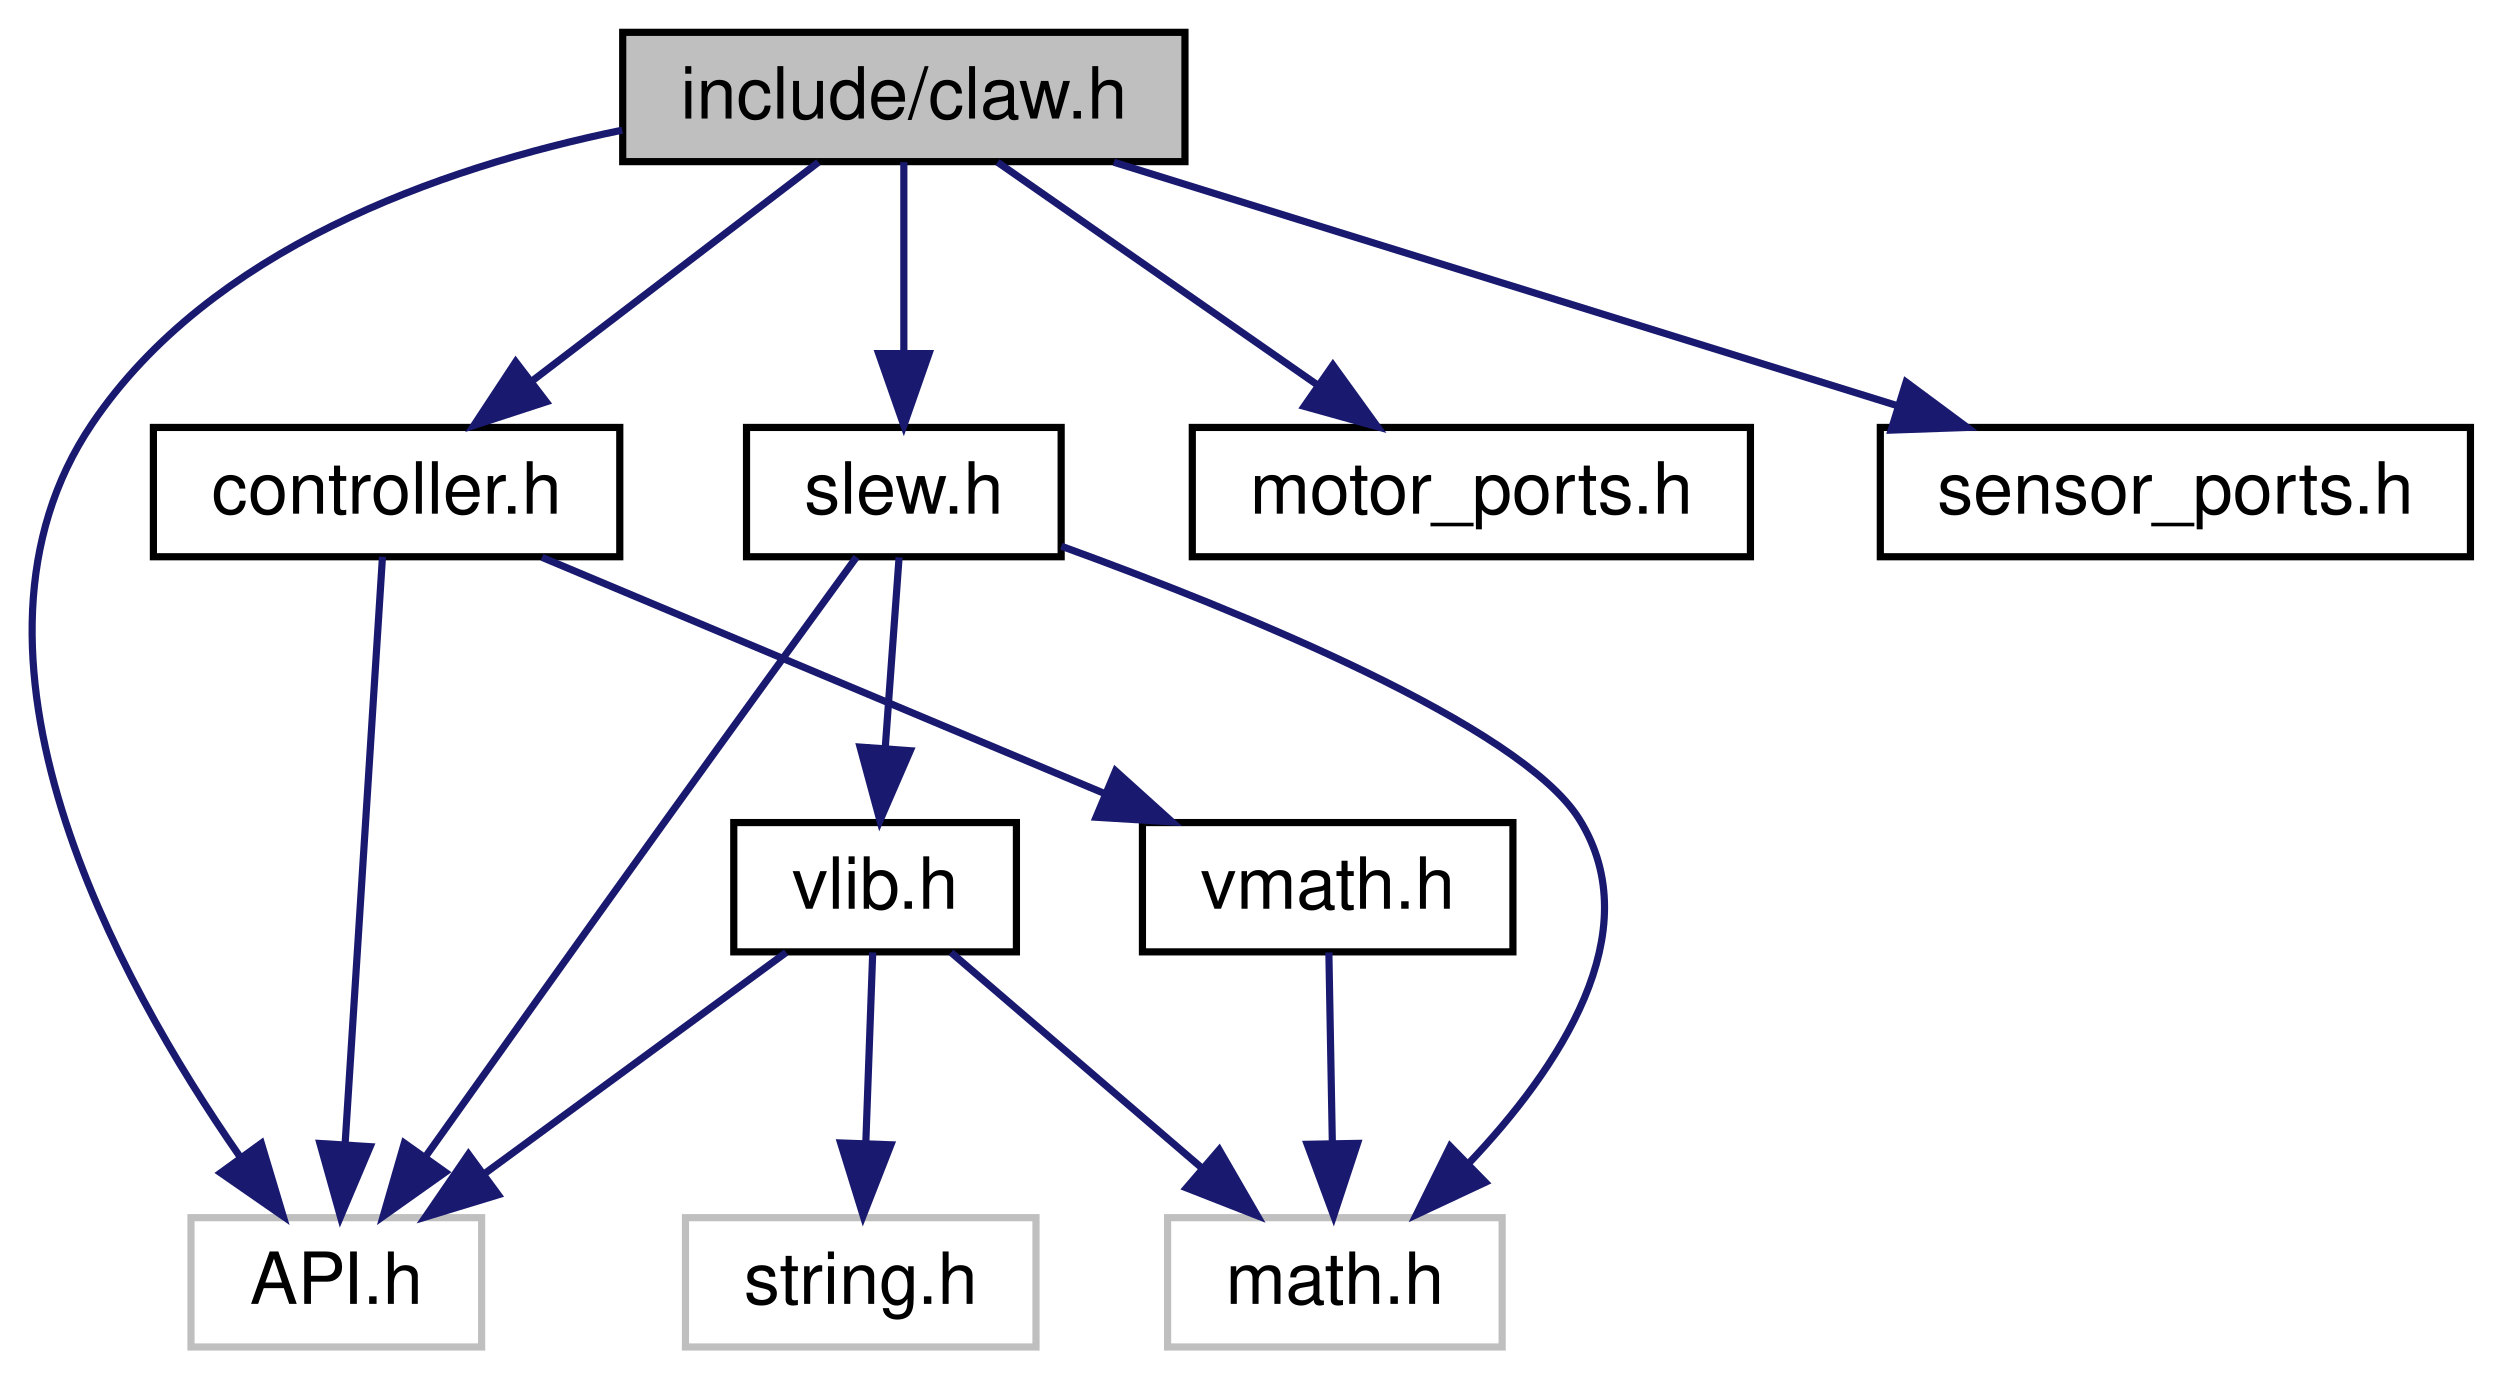
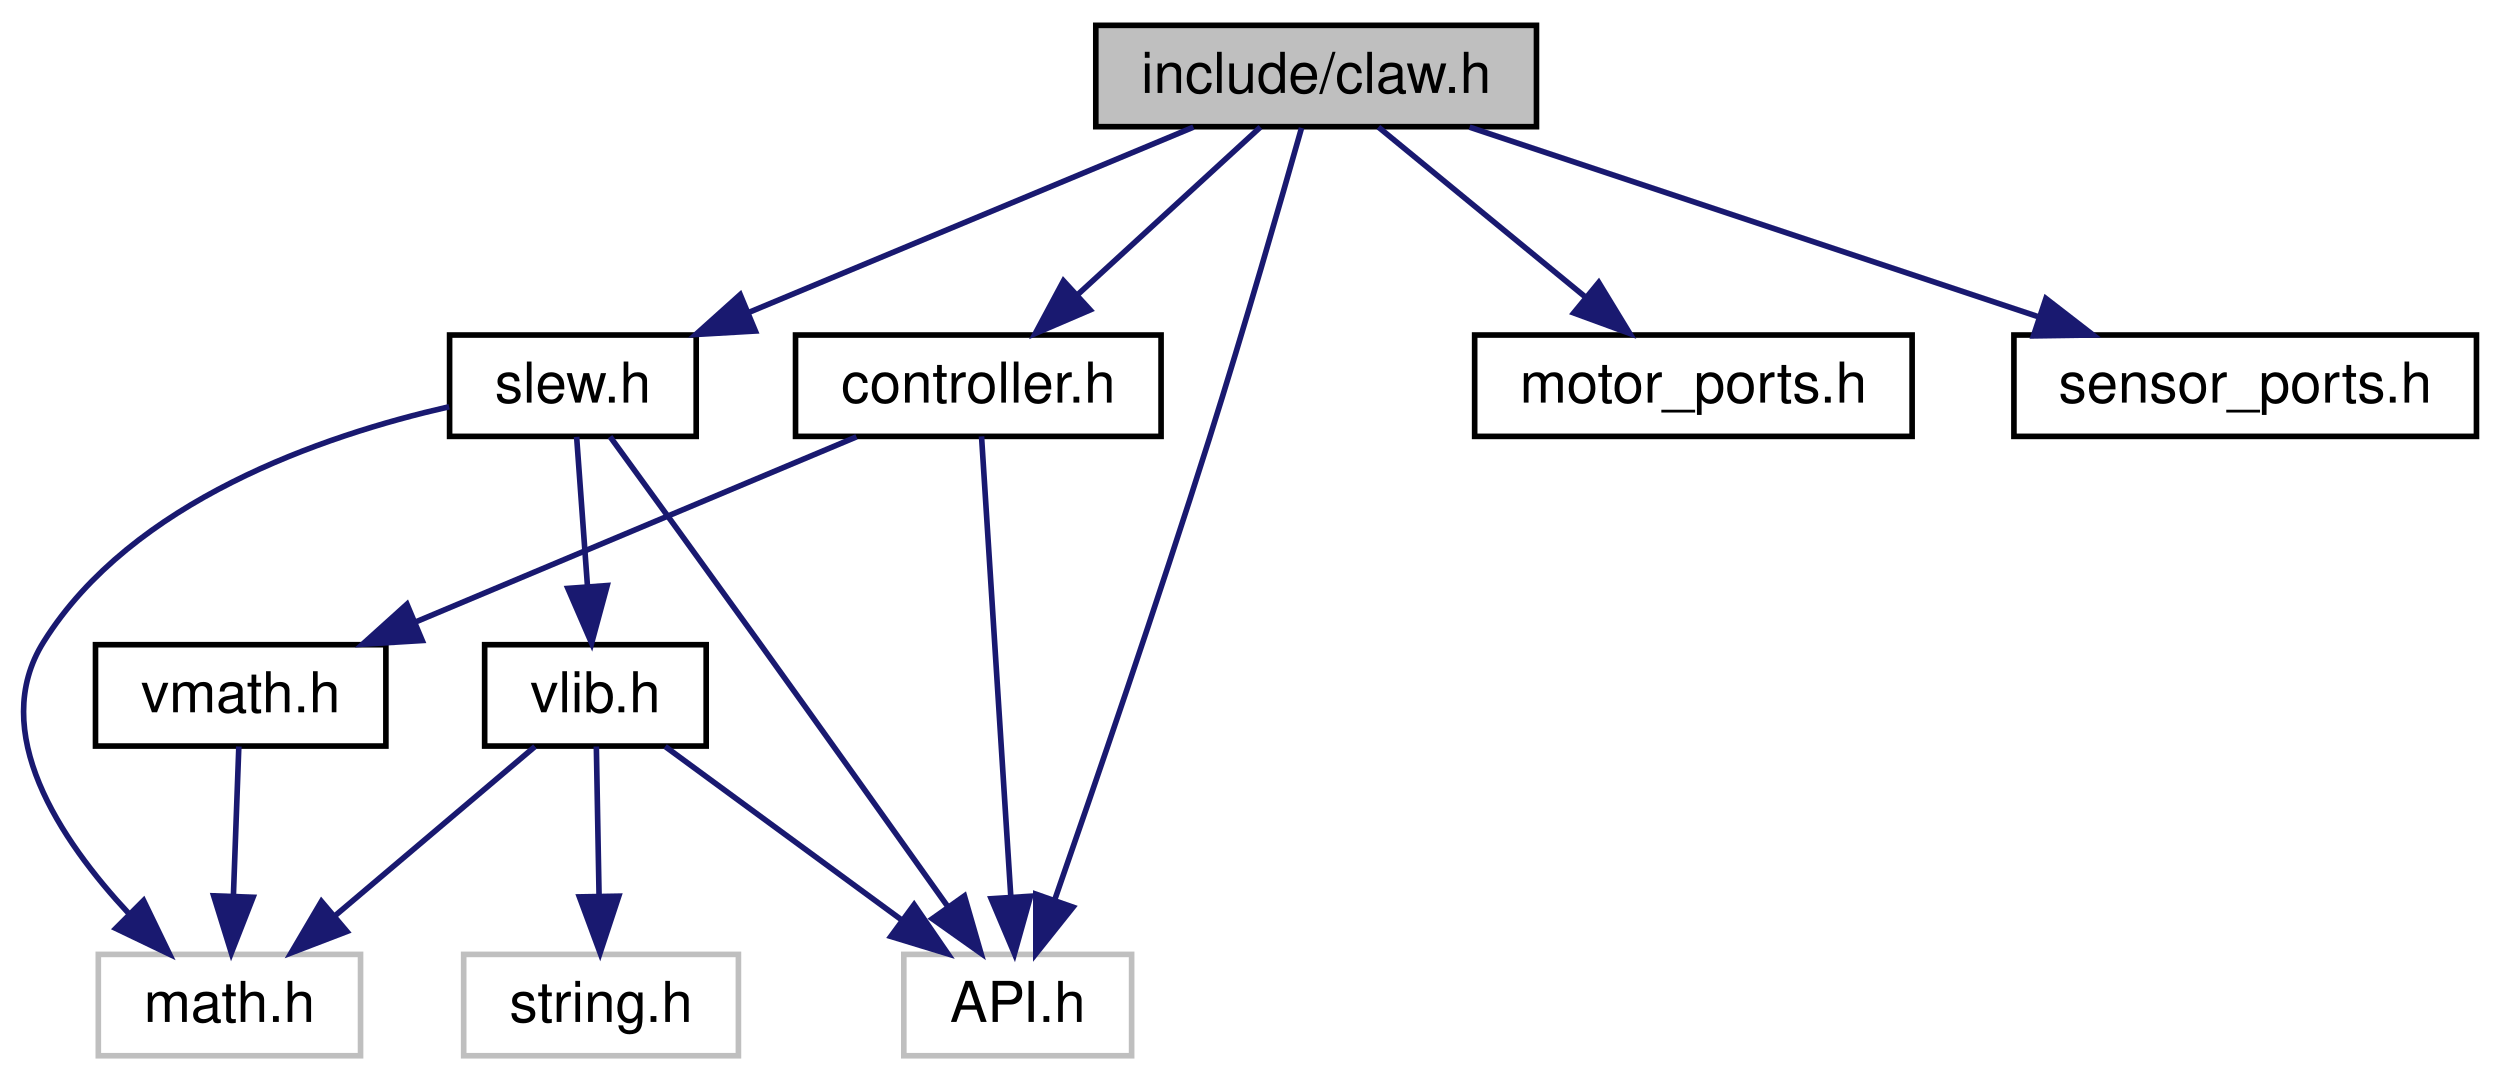
- <svg xmlns="http://www.w3.org/2000/svg" xmlns:xlink="http://www.w3.org/1999/xlink" width="348pt" height="192pt" viewBox="0.00 0.00 347.77 192.00">
+ <svg xmlns="http://www.w3.org/2000/svg" xmlns:xlink="http://www.w3.org/1999/xlink" width="444pt" height="192pt" viewBox="0.00 0.00 443.64 192.00">
  <g id="graph0" class="graph" transform="scale(1 1) rotate(0) translate(4 188)">
    <g id="node1" class="node">
-       <polygon fill="#bfbfbf" stroke="#000000" points="82.566,-165.5 82.566,-183.5 160.832,-183.5 160.832,-165.5 82.566,-165.5" />
-       <text text-anchor="middle" x="121.699" y="-171.5" font-family="Helvetica,sans-Serif" font-size="10.00" fill="#000000">include/claw.h</text>
+       <polygon fill="#bfbfbf" stroke="#000000" points="190.433,-165.5 190.433,-183.5 268.699,-183.5 268.699,-165.5 190.433,-165.5" />
+       <text text-anchor="middle" x="229.566" y="-171.5" font-family="Helvetica,sans-Serif" font-size="10.00" fill="#000000">include/claw.h</text>
    </g>
    <g id="node2" class="node">
      <g id="a_node2">
-         <a xlink:href="slew_8h.html" target="_top" xlink:title="Contains the slew rate controller wrapper for the motors. ">
-           <polygon fill="none" stroke="#000000" points="99.8,-110.5 99.8,-128.5 143.598,-128.5 143.598,-110.5 99.8,-110.5" />
-           <text text-anchor="middle" x="121.699" y="-116.5" font-family="Helvetica,sans-Serif" font-size="10.00" fill="#000000">slew.h</text>
+         <a xlink:href="controller_8h.html" target="_top" xlink:title="controller definitions, macros and functions to assist with usig the vex controllers. ">
+           <polygon fill="none" stroke="#000000" points="137.106,-110.5 137.106,-128.5 202.027,-128.5 202.027,-110.5 137.106,-110.5" />
+           <text text-anchor="middle" x="169.566" y="-116.5" font-family="Helvetica,sans-Serif" font-size="10.00" fill="#000000">controller.h</text>
        </a>
      </g>
    </g>
    <g id="edge1" class="edge">
-       <path fill="none" stroke="#191970" d="M121.699,-165.418C121.699,-158.216 121.699,-147.896 121.699,-138.863" />
-       <polygon fill="#191970" stroke="#191970" points="125.199,-138.779 121.699,-128.78 118.199,-138.78 125.199,-138.779" />
+       <path fill="none" stroke="#191970" d="M219.658,-165.418C210.852,-157.346 197.772,-145.356 187.186,-135.652" />
+       <polygon fill="#191970" stroke="#191970" points="189.426,-132.957 179.689,-128.78 184.696,-138.117 189.426,-132.957" />
    </g>
-     <g id="node3" class="node">
-       <polygon fill="none" stroke="#bfbfbf" points="22.47,-.5 22.47,-18.5 62.928,-18.5 62.928,-.5 22.47,-.5" />
-       <text text-anchor="middle" x="42.699" y="-6.5" font-family="Helvetica,sans-Serif" font-size="10.00" fill="#000000">API.h</text>
+     <g id="node5" class="node">
+       <polygon fill="none" stroke="#bfbfbf" points="156.337,-.5 156.337,-18.5 196.795,-18.5 196.795,-.5 156.337,-.5" />
+       <text text-anchor="middle" x="176.566" y="-6.5" font-family="Helvetica,sans-Serif" font-size="10.00" fill="#000000">API.h</text>
    </g>
-     <g id="edge8" class="edge">
-       <path fill="none" stroke="#191970" d="M82.496,-169.884C56.822,-164.6 25.092,-153.274 8.699,-129 -12.818,-97.141 12.106,-51.72 29.235,-27.064" />
-       <polygon fill="#191970" stroke="#191970" points="32.263,-28.851 35.305,-18.702 26.598,-24.739 32.263,-28.851" />
+     <g id="edge14" class="edge">
+       <path fill="none" stroke="#191970" d="M226.975,-165.279C223.419,-152.73 216.762,-129.589 210.566,-110 201.478,-81.269 190.121,-48.216 183.105,-28.099" />
+       <polygon fill="#191970" stroke="#191970" points="186.39,-26.888 179.782,-18.606 179.783,-29.201 186.39,-26.888" />
+     </g>
+     <g id="node6" class="node">
+       <g id="a_node6">
+         <a xlink:href="motor__ports_8h.html" target="_top" xlink:title="The motor port definitionsMacros for the different motors ports. ">
+           <polygon fill="none" stroke="#000000" points="257.719,-110.5 257.719,-128.5 335.413,-128.5 335.413,-110.5 257.719,-110.5" />
+           <text text-anchor="middle" x="296.566" y="-116.5" font-family="Helvetica,sans-Serif" font-size="10.00" fill="#000000">motor_ports.h</text>
+         </a>
+       </g>
+     </g>
+     <g id="edge5" class="edge">
+       <path fill="none" stroke="#191970" d="M240.63,-165.418C250.559,-157.267 265.356,-145.12 277.237,-135.367" />
+       <polygon fill="#191970" stroke="#191970" points="279.753,-137.83 285.262,-128.78 275.312,-132.419 279.753,-137.83" />
    </g>
    <g id="node7" class="node">
      <g id="a_node7">
-         <a xlink:href="controller_8h.html" target="_top" xlink:title="controller definitions, macros and functions to assist with usig the vex controllers. ">
-           <polygon fill="none" stroke="#000000" points="17.238,-110.5 17.238,-128.5 82.159,-128.5 82.159,-110.5 17.238,-110.5" />
-           <text text-anchor="middle" x="49.699" y="-116.5" font-family="Helvetica,sans-Serif" font-size="10.00" fill="#000000">controller.h</text>
+         <a xlink:href="sensor__ports_8h.html" target="_top" xlink:title="sensor_ports.h">
+           <polygon fill="none" stroke="#000000" points="353.492,-110.5 353.492,-128.5 435.64,-128.5 435.64,-110.5 353.492,-110.5" />
+           <text text-anchor="middle" x="394.566" y="-116.5" font-family="Helvetica,sans-Serif" font-size="10.00" fill="#000000">sensor_ports.h</text>
        </a>
      </g>
    </g>
+     <g id="edge6" class="edge">
+       <path fill="none" stroke="#191970" d="M256.812,-165.418C284.362,-156.235 327.124,-141.981 357.693,-131.791" />
+       <polygon fill="#191970" stroke="#191970" points="359.173,-134.987 367.553,-128.504 356.96,-128.346 359.173,-134.987" />
+     </g>
+     <g id="node8" class="node">
+       <g id="a_node8">
+         <a xlink:href="slew_8h.html" target="_top" xlink:title="Contains the slew rate controller wrapper for the motors. ">
+           <polygon fill="none" stroke="#000000" points="75.667,-110.5 75.667,-128.5 119.465,-128.5 119.465,-110.5 75.667,-110.5" />
+           <text text-anchor="middle" x="97.566" y="-116.5" font-family="Helvetica,sans-Serif" font-size="10.00" fill="#000000">slew.h</text>
+         </a>
+       </g>
+     </g>
+     <g id="edge7" class="edge">
+       <path fill="none" stroke="#191970" d="M207.769,-165.418C186.273,-156.461 153.2,-142.681 128.891,-132.552" />
+       <polygon fill="#191970" stroke="#191970" points="129.973,-129.211 119.396,-128.596 127.28,-135.673 129.973,-129.211" />
+     </g>
+     <g id="node3" class="node">
+       <g id="a_node3">
+         <a xlink:href="vmath_8h.html" target="_top" xlink:title="Vex Specific Math Functions, includes: Cartesian to polar cordinates. ">
+           <polygon fill="none" stroke="#000000" points="12.78,-55.5 12.78,-73.5 64.352,-73.5 64.352,-55.5 12.78,-55.5" />
+           <text text-anchor="middle" x="38.566" y="-61.5" font-family="Helvetica,sans-Serif" font-size="10.00" fill="#000000">vmath.h</text>
+         </a>
+       </g>
+     </g>
+     <g id="edge2" class="edge">
+       <path fill="none" stroke="#191970" d="M147.934,-110.418C126.601,-101.461 93.778,-87.681 69.654,-77.552" />
+       <polygon fill="#191970" stroke="#191970" points="70.805,-74.24 60.23,-73.596 68.096,-80.694 70.805,-74.24" />
+     </g>
+     <g id="edge4" class="edge">
+       <path fill="none" stroke="#191970" d="M170.139,-110.498C171.272,-92.691 173.822,-52.623 175.347,-28.651" />
+       <polygon fill="#191970" stroke="#191970" points="178.843,-28.828 175.985,-18.626 171.857,-28.384 178.843,-28.828" />
+     </g>
+     <g id="node4" class="node">
+       <polygon fill="none" stroke="#bfbfbf" points="13.28,-.5 13.28,-18.5 59.852,-18.5 59.852,-.5 13.28,-.5" />
+       <text text-anchor="middle" x="36.566" y="-6.5" font-family="Helvetica,sans-Serif" font-size="10.00" fill="#000000">math.h</text>
+     </g>
+     <g id="edge3" class="edge">
+       <path fill="none" stroke="#191970" d="M38.236,-55.418C37.974,-48.216 37.599,-37.896 37.27,-28.863" />
+       <polygon fill="#191970" stroke="#191970" points="40.765,-28.646 36.904,-18.779 33.769,-28.9 40.765,-28.646" />
+     </g>
    <g id="edge9" class="edge">
-       <path fill="none" stroke="#191970" d="M109.809,-165.418C99.035,-157.188 82.929,-144.884 70.099,-135.084" />
-       <polygon fill="#191970" stroke="#191970" points="71.918,-132.069 61.846,-128.78 67.668,-137.631 71.918,-132.069" />
+       <path fill="none" stroke="#191970" d="M75.578,-115.762C53.08,-110.639 19.264,-99.039 3.566,-74 -6.376,-58.142 6.388,-38.928 18.822,-25.617" />
+       <polygon fill="#191970" stroke="#191970" points="21.319,-28.07 25.93,-18.532 16.377,-23.112 21.319,-28.07" />
+     </g>
+     <g id="edge8" class="edge">
+       <path fill="none" stroke="#191970" d="M104.162,-110.451C110.838,-101.28 121.45,-86.675 130.566,-74 141.94,-58.186 154.808,-40.129 164.035,-27.15" />
+       <polygon fill="#191970" stroke="#191970" points="167.099,-28.881 170.038,-18.702 161.393,-24.827 167.099,-28.881" />
    </g>
    <g id="node9" class="node">
      <g id="a_node9">
-         <a xlink:href="motor__ports_8h.html" target="_top" xlink:title="The motor port definitionsMacros for the different motors ports. ">
-           <polygon fill="none" stroke="#000000" points="161.852,-110.5 161.852,-128.5 239.546,-128.5 239.546,-110.5 161.852,-110.5" />
-           <text text-anchor="middle" x="200.699" y="-116.5" font-family="Helvetica,sans-Serif" font-size="10.00" fill="#000000">motor_ports.h</text>
-         </a>
-       </g>
-     </g>
-     <g id="edge13" class="edge">
-       <path fill="none" stroke="#191970" d="M134.744,-165.418C146.866,-156.979 165.139,-144.257 179.379,-134.343" />
-       <polygon fill="#191970" stroke="#191970" points="181.427,-137.182 187.634,-128.596 177.427,-131.437 181.427,-137.182" />
-     </g>
-     <g id="node10" class="node">
-       <g id="a_node10">
-         <a xlink:href="sensor__ports_8h.html" target="_top" xlink:title="sensor_ports.h">
-           <polygon fill="none" stroke="#000000" points="257.625,-110.5 257.625,-128.5 339.772,-128.5 339.772,-110.5 257.625,-110.5" />
-           <text text-anchor="middle" x="298.699" y="-116.5" font-family="Helvetica,sans-Serif" font-size="10.00" fill="#000000">sensor_ports.h</text>
-         </a>
-       </g>
-     </g>
-     <g id="edge14" class="edge">
-       <path fill="none" stroke="#191970" d="M150.927,-165.418C180.736,-156.155 227.151,-141.732 259.997,-131.526" />
-       <polygon fill="#191970" stroke="#191970" points="261.211,-134.814 269.722,-128.504 259.133,-128.129 261.211,-134.814" />
-     </g>
-     <g id="edge2" class="edge">
-       <path fill="none" stroke="#191970" d="M115.103,-110.451C108.427,-101.28 97.815,-86.675 88.699,-74 77.325,-58.186 64.457,-40.129 55.23,-27.15" />
-       <polygon fill="#191970" stroke="#191970" points="57.872,-24.827 49.227,-18.702 52.166,-28.881 57.872,-24.827" />
-     </g>
-     <g id="node4" class="node">
-       <polygon fill="none" stroke="#bfbfbf" points="158.413,-.5 158.413,-18.5 204.984,-18.5 204.984,-.5 158.413,-.5" />
-       <text text-anchor="middle" x="181.699" y="-6.5" font-family="Helvetica,sans-Serif" font-size="10.00" fill="#000000">math.h</text>
-     </g>
-     <g id="edge3" class="edge">
-       <path fill="none" stroke="#191970" d="M143.625,-111.966C168.747,-102.837 207.513,-87.057 215.699,-74 225.591,-58.221 212.883,-39.275 200.285,-26.014" />
-       <polygon fill="#191970" stroke="#191970" points="202.645,-23.426 193.052,-18.93 197.747,-28.427 202.645,-23.426" />
-     </g>
-     <g id="node5" class="node">
-       <g id="a_node5">
        <a xlink:href="vlib_8h.html" target="_top" xlink:title="Contains misc helpful functions. ">
-           <polygon fill="none" stroke="#000000" points="98.026,-55.5 98.026,-73.5 137.371,-73.5 137.371,-55.5 98.026,-55.5" />
-           <text text-anchor="middle" x="117.699" y="-61.5" font-family="Helvetica,sans-Serif" font-size="10.00" fill="#000000">vlib.h</text>
-         </a>
-       </g>
-     </g>
-     <g id="edge4" class="edge">
-       <path fill="none" stroke="#191970" d="M121.038,-110.418C120.514,-103.216 119.764,-92.896 119.107,-83.863" />
-       <polygon fill="#191970" stroke="#191970" points="122.59,-83.499 118.374,-73.779 115.608,-84.007 122.59,-83.499" />
-     </g>
-     <g id="edge6" class="edge">
-       <path fill="none" stroke="#191970" d="M105.314,-55.418C93.915,-47.058 76.785,-34.497 63.322,-24.624" />
-       <polygon fill="#191970" stroke="#191970" points="65.236,-21.687 55.102,-18.596 61.096,-27.332 65.236,-21.687" />
-     </g>
-     <g id="edge5" class="edge">
-       <path fill="none" stroke="#191970" d="M128.267,-55.418C137.752,-47.267 151.886,-35.12 163.235,-25.367" />
-       <polygon fill="#191970" stroke="#191970" points="165.598,-27.952 170.901,-18.779 161.035,-22.643 165.598,-27.952" />
-     </g>
-     <g id="node6" class="node">
-       <polygon fill="none" stroke="#bfbfbf" points="91.302,-.5 91.302,-18.5 140.095,-18.5 140.095,-.5 91.302,-.5" />
-       <text text-anchor="middle" x="115.699" y="-6.5" font-family="Helvetica,sans-Serif" font-size="10.00" fill="#000000">string.h</text>
-     </g>
-     <g id="edge7" class="edge">
-       <path fill="none" stroke="#191970" d="M117.368,-55.418C117.107,-48.216 116.731,-37.896 116.403,-28.863" />
-       <polygon fill="#191970" stroke="#191970" points="119.897,-28.646 116.036,-18.779 112.902,-28.9 119.897,-28.646" />
-     </g>
-     <g id="edge12" class="edge">
-       <path fill="none" stroke="#191970" d="M49.126,-110.498C47.993,-92.691 45.443,-52.623 43.917,-28.651" />
-       <polygon fill="#191970" stroke="#191970" points="47.408,-28.384 43.279,-18.626 40.422,-28.828 47.408,-28.384" />
-     </g>
-     <g id="node8" class="node">
-       <g id="a_node8">
-         <a xlink:href="vmath_8h.html" target="_top" xlink:title="Vex Specific Math Functions, includes: Cartesian to polar cordinates. ">
-           <polygon fill="none" stroke="#000000" points="154.913,-55.5 154.913,-73.5 206.484,-73.5 206.484,-55.5 154.913,-55.5" />
-           <text text-anchor="middle" x="180.699" y="-61.5" font-family="Helvetica,sans-Serif" font-size="10.00" fill="#000000">vmath.h</text>
+           <polygon fill="none" stroke="#000000" points="81.894,-55.5 81.894,-73.5 121.239,-73.5 121.239,-55.5 81.894,-55.5" />
+           <text text-anchor="middle" x="101.566" y="-61.5" font-family="Helvetica,sans-Serif" font-size="10.00" fill="#000000">vlib.h</text>
        </a>
      </g>
    </g>
    <g id="edge10" class="edge">
-       <path fill="none" stroke="#191970" d="M71.331,-110.418C92.664,-101.461 125.487,-87.681 149.611,-77.552" />
-       <polygon fill="#191970" stroke="#191970" points="151.169,-80.694 159.035,-73.596 148.459,-74.24 151.169,-80.694" />
+       <path fill="none" stroke="#191970" d="M98.227,-110.418C98.75,-103.216 99.501,-92.896 100.158,-83.863" />
+       <polygon fill="#191970" stroke="#191970" points="103.657,-84.007 100.891,-73.779 96.675,-83.499 103.657,-84.007" />
+     </g>
+     <g id="edge12" class="edge">
+       <path fill="none" stroke="#191970" d="M90.833,-55.418C81.2,-47.267 66.844,-35.12 55.318,-25.367" />
+       <polygon fill="#191970" stroke="#191970" points="57.428,-22.567 47.533,-18.779 52.906,-27.911 57.428,-22.567" />
    </g>
    <g id="edge11" class="edge">
-       <path fill="none" stroke="#191970" d="M180.864,-55.418C180.995,-48.216 181.183,-37.896 181.347,-28.863" />
-       <polygon fill="#191970" stroke="#191970" points="184.848,-28.841 181.53,-18.779 177.849,-28.714 184.848,-28.841" />
+       <path fill="none" stroke="#191970" d="M113.951,-55.418C125.35,-47.058 142.48,-34.497 155.943,-24.624" />
+       <polygon fill="#191970" stroke="#191970" points="158.169,-27.332 164.163,-18.596 154.029,-21.687 158.169,-27.332" />
+     </g>
+     <g id="node10" class="node">
+       <polygon fill="none" stroke="#bfbfbf" points="78.17,-.5 78.17,-18.5 126.963,-18.5 126.963,-.5 78.17,-.5" />
+       <text text-anchor="middle" x="102.566" y="-6.5" font-family="Helvetica,sans-Serif" font-size="10.00" fill="#000000">string.h</text>
+     </g>
+     <g id="edge13" class="edge">
+       <path fill="none" stroke="#191970" d="M101.731,-55.418C101.862,-48.216 102.05,-37.896 102.214,-28.863" />
+       <polygon fill="#191970" stroke="#191970" points="105.715,-28.841 102.397,-18.779 98.716,-28.714 105.715,-28.841" />
    </g>
  </g>
</svg>
